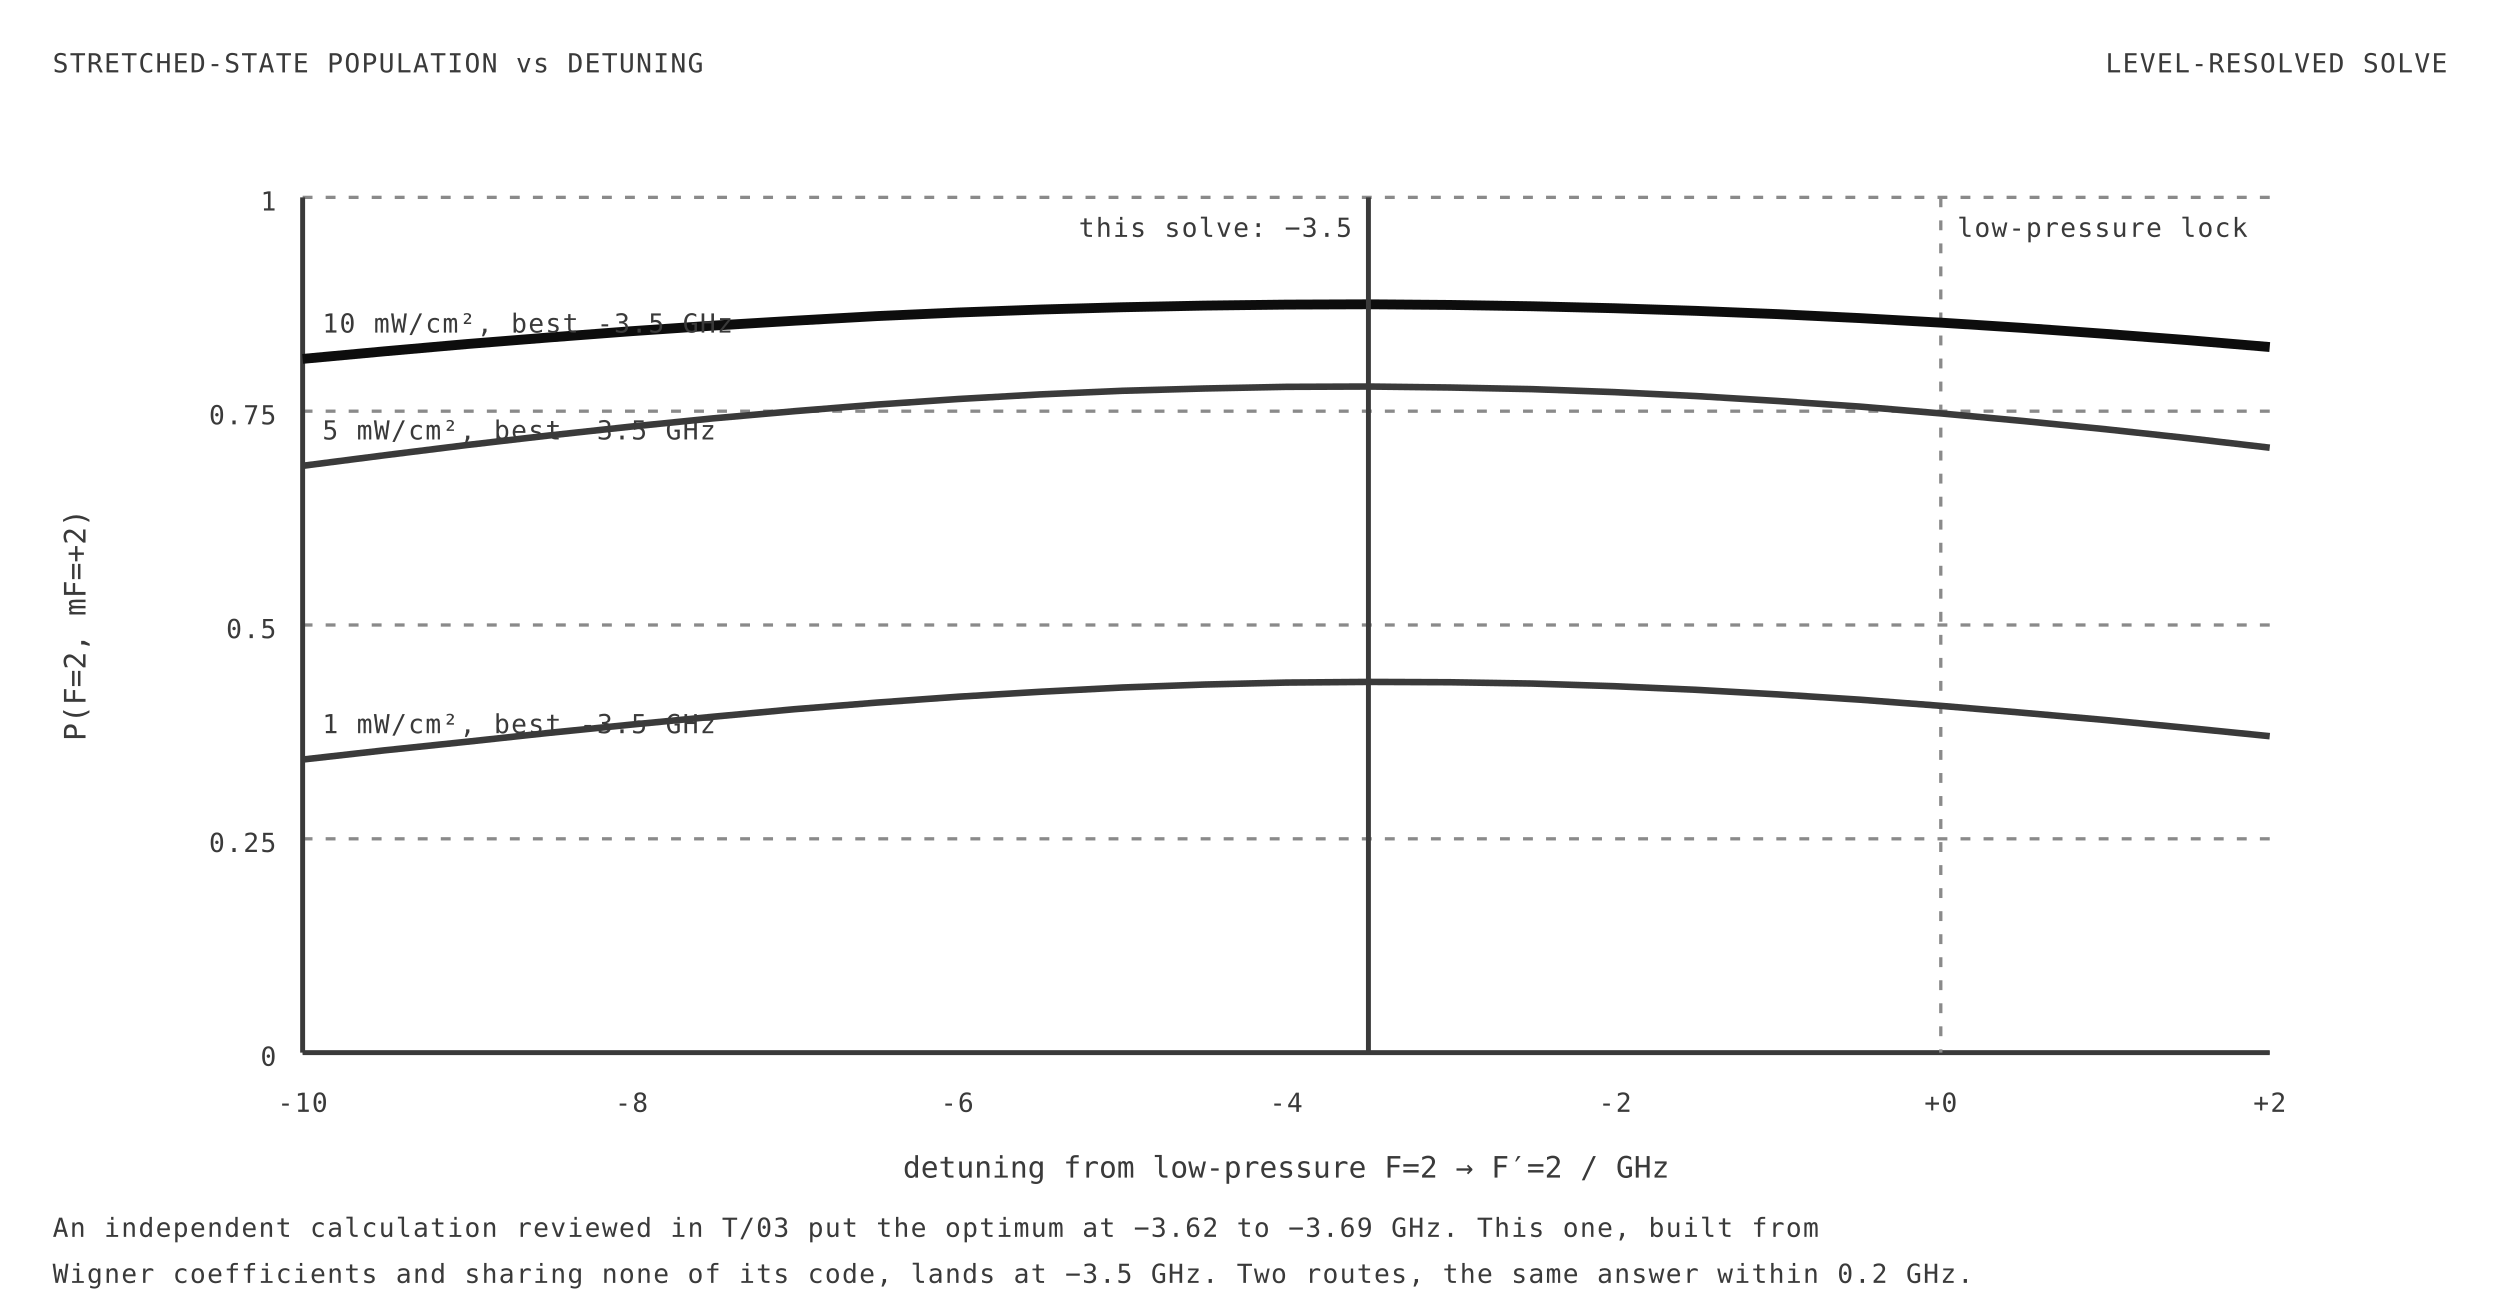
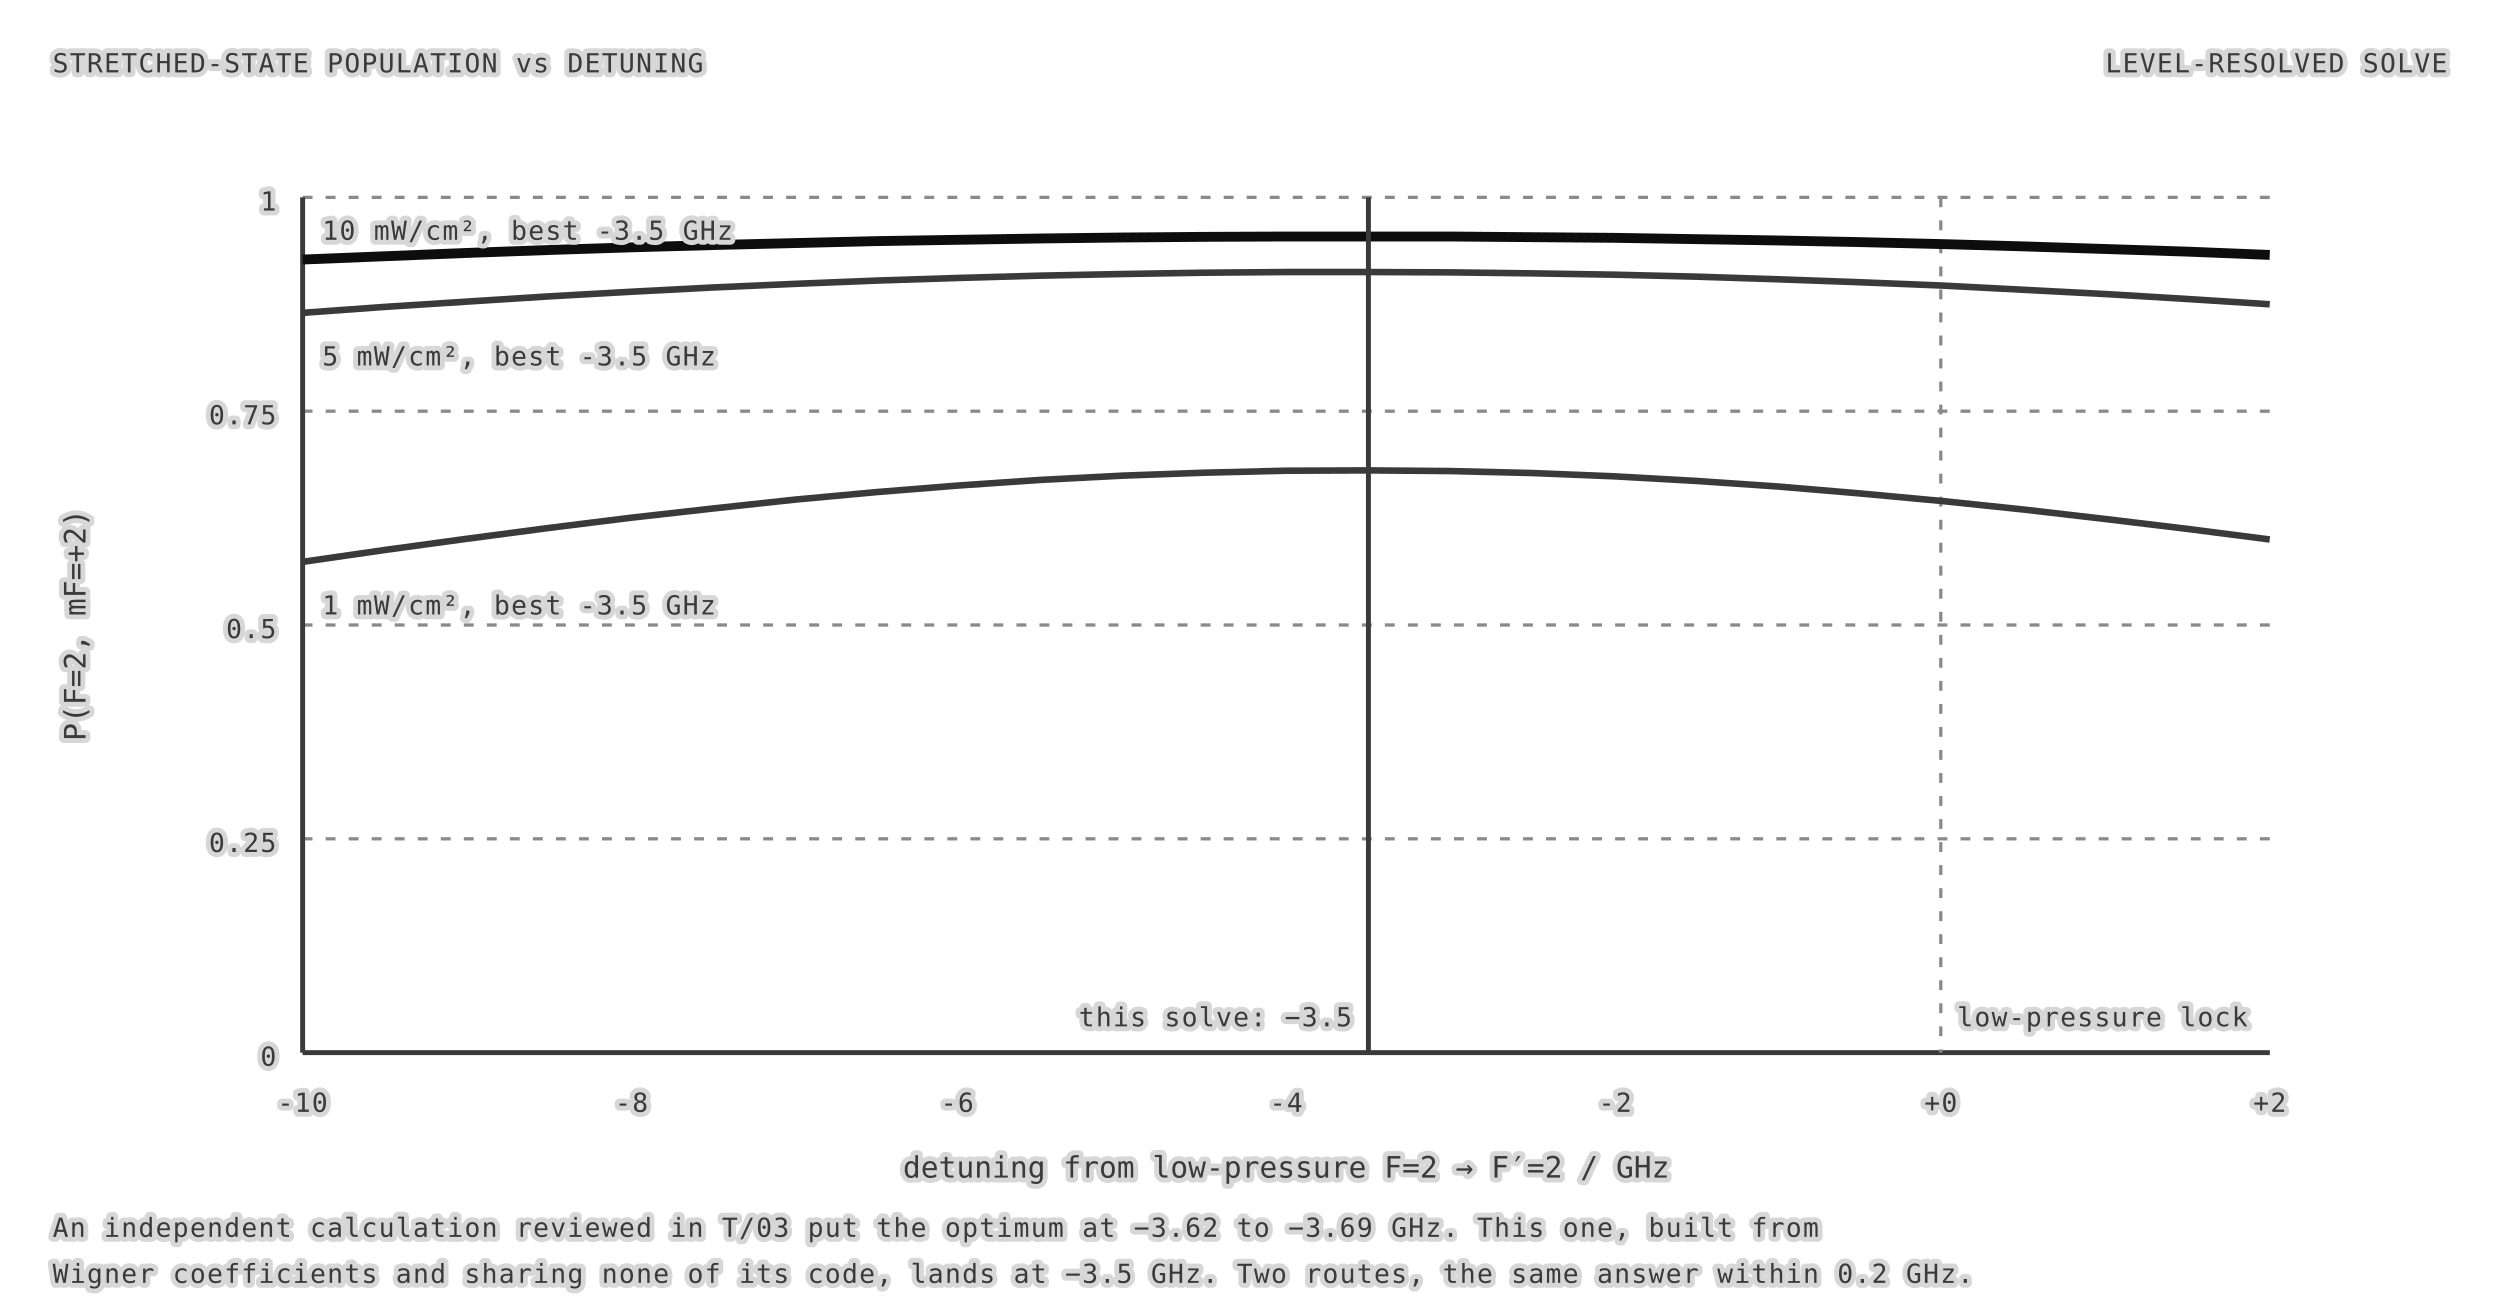
<svg xmlns="http://www.w3.org/2000/svg" viewBox="0 0 760 400" role="img" aria-labelledby="st sd" class="lvl">
  <style>
  .lvl{font-family:"IBM Plex Mono","SF Mono",monospace}
  .l{stroke:var(--t0,#0d0d0d);stroke-width:3;fill:none}
  .m{stroke:var(--t1,#3a3a3a);stroke-width:2;fill:none}
  .thin{stroke:var(--t1,#3a3a3a);stroke-width:1.5;fill:none}
  .dash{stroke:var(--t2,#8a8a8a);stroke-width:1;stroke-dasharray:3 4;fill:none}
  .bar{fill:var(--t0,#0d0d0d)} .bar2{fill:var(--t2,#8a8a8a)}
  text{fill:var(--t0,#0d0d0d);font-size:11px}
  .sm{font-size:9px;fill:var(--t1,#3a3a3a)}
  .xs{font-size:8px;fill:var(--t1,#3a3a3a);letter-spacing:.05em}
+   /* A label that lands on a gridline or a curve is unreadable. Paint the
+      ground colour behind the glyphs first, then the glyphs. */
+   .xs,.sm{paint-order:stroke fill;stroke:var(--t3,#d7d7d7);stroke-width:3px;
+     stroke-linejoin:round}
</style>
  <text x="16" y="22" class="xs">STRETCHED-STATE POPULATION vs DETUNING</text>
  <text x="744" y="22" class="xs" text-anchor="end">LEVEL-RESOLVED SOLVE</text>
  <line x1="92" y1="320" x2="690" y2="320" class="dash" />
  <text x="84" y="324" class="xs" text-anchor="end">0</text>
  <line x1="92" y1="255" x2="690" y2="255" class="dash" />
  <text x="84" y="259" class="xs" text-anchor="end">0.25</text>
  <line x1="92" y1="190" x2="690" y2="190" class="dash" />
  <text x="84" y="194" class="xs" text-anchor="end">0.5</text>
  <line x1="92" y1="125" x2="690" y2="125" class="dash" />
  <text x="84" y="129" class="xs" text-anchor="end">0.75</text>
  <line x1="92" y1="60" x2="690" y2="60" class="dash" />
  <text x="84" y="64" class="xs" text-anchor="end">1</text>
  <text x="92" y="338" class="xs" text-anchor="middle">-10</text>
  <text x="192" y="338" class="xs" text-anchor="middle">-8</text>
  <text x="291" y="338" class="xs" text-anchor="middle">-6</text>
  <text x="391" y="338" class="xs" text-anchor="middle">-4</text>
  <text x="491" y="338" class="xs" text-anchor="middle">-2</text>
  <text x="590" y="338" class="xs" text-anchor="middle">+0</text>
  <text x="690" y="338" class="xs" text-anchor="middle">+2</text>
  <line x1="92" y1="320" x2="690" y2="320" class="thin" />
  <line x1="92" y1="320" x2="92" y2="60" class="thin" />
  <text x="391.0" y="358" class="sm" text-anchor="middle">detuning from low-pressure F=2 → F′=2 / GHz</text>
  <text x="26" y="190.0" class="sm" transform="rotate(-90 26 190.0)" text-anchor="middle">P(F=2, mF=+2)</text>
  <line x1="590" y1="60" x2="590" y2="320" class="dash" />
-   <text x="595" y="72" class="xs">low-pressure lock</text>
-   <polyline class="m" points="92.0,230.9 116.9,228.1 141.8,225.5 166.8,222.8 191.7,220.3 216.6,217.9 241.5,215.6 266.4,213.6 291.3,211.8 316.2,210.3 341.2,209.0 366.1,208.1 391.0,207.5 415.9,207.3 440.8,207.4 465.8,207.8 490.7,208.6 515.6,209.7 540.5,211.1 565.4,212.7 590.3,214.6 615.2,216.7 640.2,218.9 665.1,221.3 690.0,223.8" />
-   <text x="98" y="222.9" class="xs">1 mW/cm², best -3.5 GHz</text>
-   <polyline class="m" points="92.0,141.6 116.9,138.4 141.8,135.3 166.8,132.4 191.7,129.7 216.6,127.2 241.5,125.0 266.4,123.0 291.3,121.3 316.2,119.9 341.2,118.8 366.1,118.1 391.0,117.6 415.9,117.5 440.8,117.8 465.8,118.3 490.7,119.2 515.6,120.4 540.5,121.9 565.4,123.6 590.3,125.7 615.2,128.0 640.2,130.5 665.1,133.2 690.0,136.1" />
-   <text x="98" y="133.6" class="xs">5 mW/cm², best -3.5 GHz</text>
-   <polyline class="l" points="92.0,109.1 116.9,106.8 141.8,104.6 166.8,102.6 191.7,100.7 216.6,99.0 241.5,97.5 266.4,96.1 291.3,95.0 316.2,94.1 341.2,93.4 366.1,92.9 391.0,92.6 415.9,92.5 440.8,92.7 465.8,93.1 490.7,93.7 515.6,94.5 540.5,95.5 565.4,96.7 590.3,98.1 615.2,99.7 640.2,101.5 665.1,103.4 690.0,105.5" />
-   <text x="98" y="101.1" class="xs">10 mW/cm², best -3.5 GHz</text>
+   <text x="595" y="312" class="xs">low-pressure lock</text>
+   <polyline class="l" points="92.0,78.9 116.9,77.9 141.8,76.9 166.8,76.0 191.7,75.2 216.6,74.5 241.5,73.9 266.4,73.3 291.3,72.9 316.2,72.5 341.2,72.2 366.1,72.0 391.0,71.9 415.9,71.9 440.8,71.9 465.8,72.1 490.7,72.3 515.6,72.7 540.5,73.1 565.4,73.6 590.3,74.2 615.2,74.9 640.2,75.7 665.1,76.5 690.0,77.5" />
+   <polyline class="m" points="92.0,95.1 116.9,93.3 141.8,91.7 166.8,90.1 191.7,88.7 216.6,87.4 241.5,86.3 266.4,85.3 291.3,84.5 316.2,83.8 341.2,83.3 366.1,82.9 391.0,82.7 415.9,82.7 440.8,82.8 465.8,83.1 490.7,83.5 515.6,84.1 540.5,84.9 565.4,85.8 590.3,86.8 615.2,88.1 640.2,89.4 665.1,90.9 690.0,92.5" />
+   <polyline class="m" points="92.0,170.8 116.9,167.2 141.8,163.8 166.8,160.5 191.7,157.4 216.6,154.6 241.5,151.9 266.4,149.6 291.3,147.6 316.2,145.9 341.2,144.6 366.1,143.7 391.0,143.1 415.9,143.0 440.8,143.2 465.8,143.8 490.7,144.8 515.6,146.2 540.5,147.9 565.4,150.0 590.3,152.3 615.2,154.9 640.2,157.8 665.1,160.8 690.0,164.0" />
+   <text x="98" y="72.9" class="xs">10 mW/cm², best -3.5 GHz</text>
+   <text x="98" y="111.1" class="xs">5 mW/cm², best -3.5 GHz</text>
+   <text x="98" y="186.8" class="xs">1 mW/cm², best -3.5 GHz</text>
  <line x1="416" y1="60" x2="416" y2="320" class="thin" />
-   <text x="411" y="72" class="xs" text-anchor="end">this solve: −3.5</text>
+   <text x="411" y="312" class="xs" text-anchor="end">this solve: −3.5</text>
  <text x="16" y="376" class="xs">An independent calculation reviewed in T/03 put the optimum at −3.62 to −3.69 GHz. This one, built from</text>
  <text x="16" y="390" class="xs">Wigner coefficients and sharing none of its code, lands at −3.5 GHz. Two routes, the same answer within 0.2 GHz.</text>
</svg>
